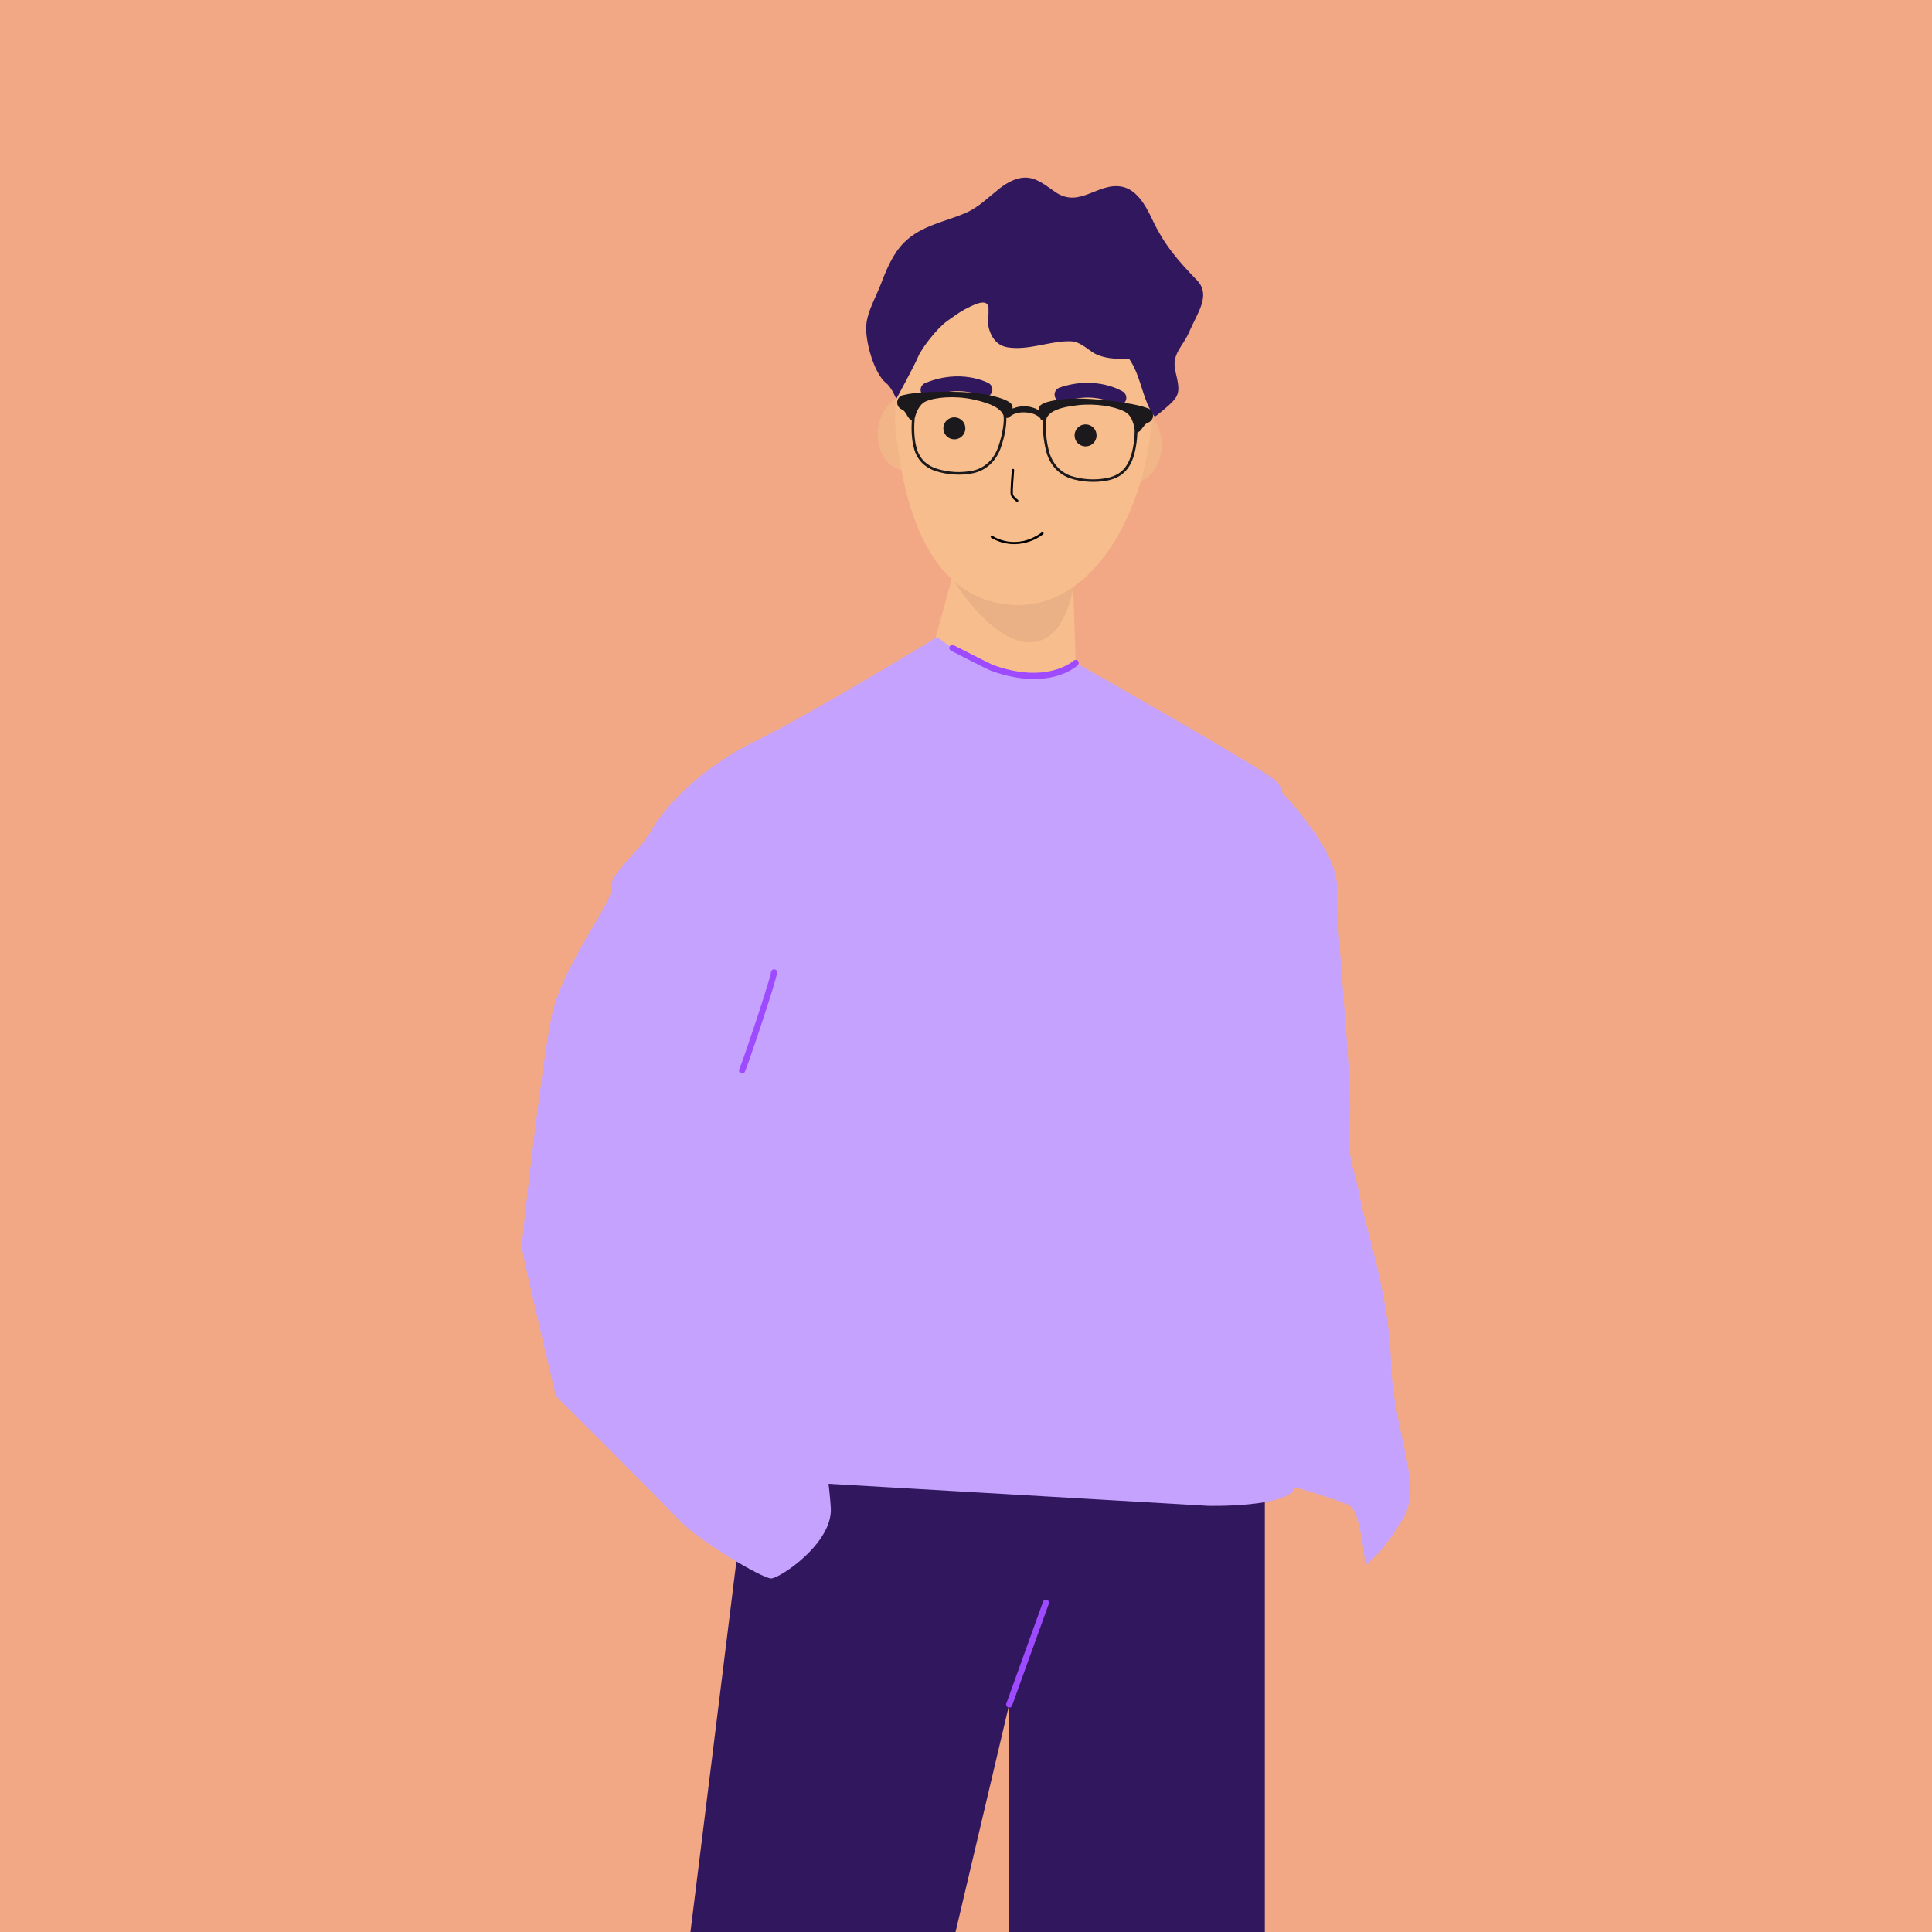
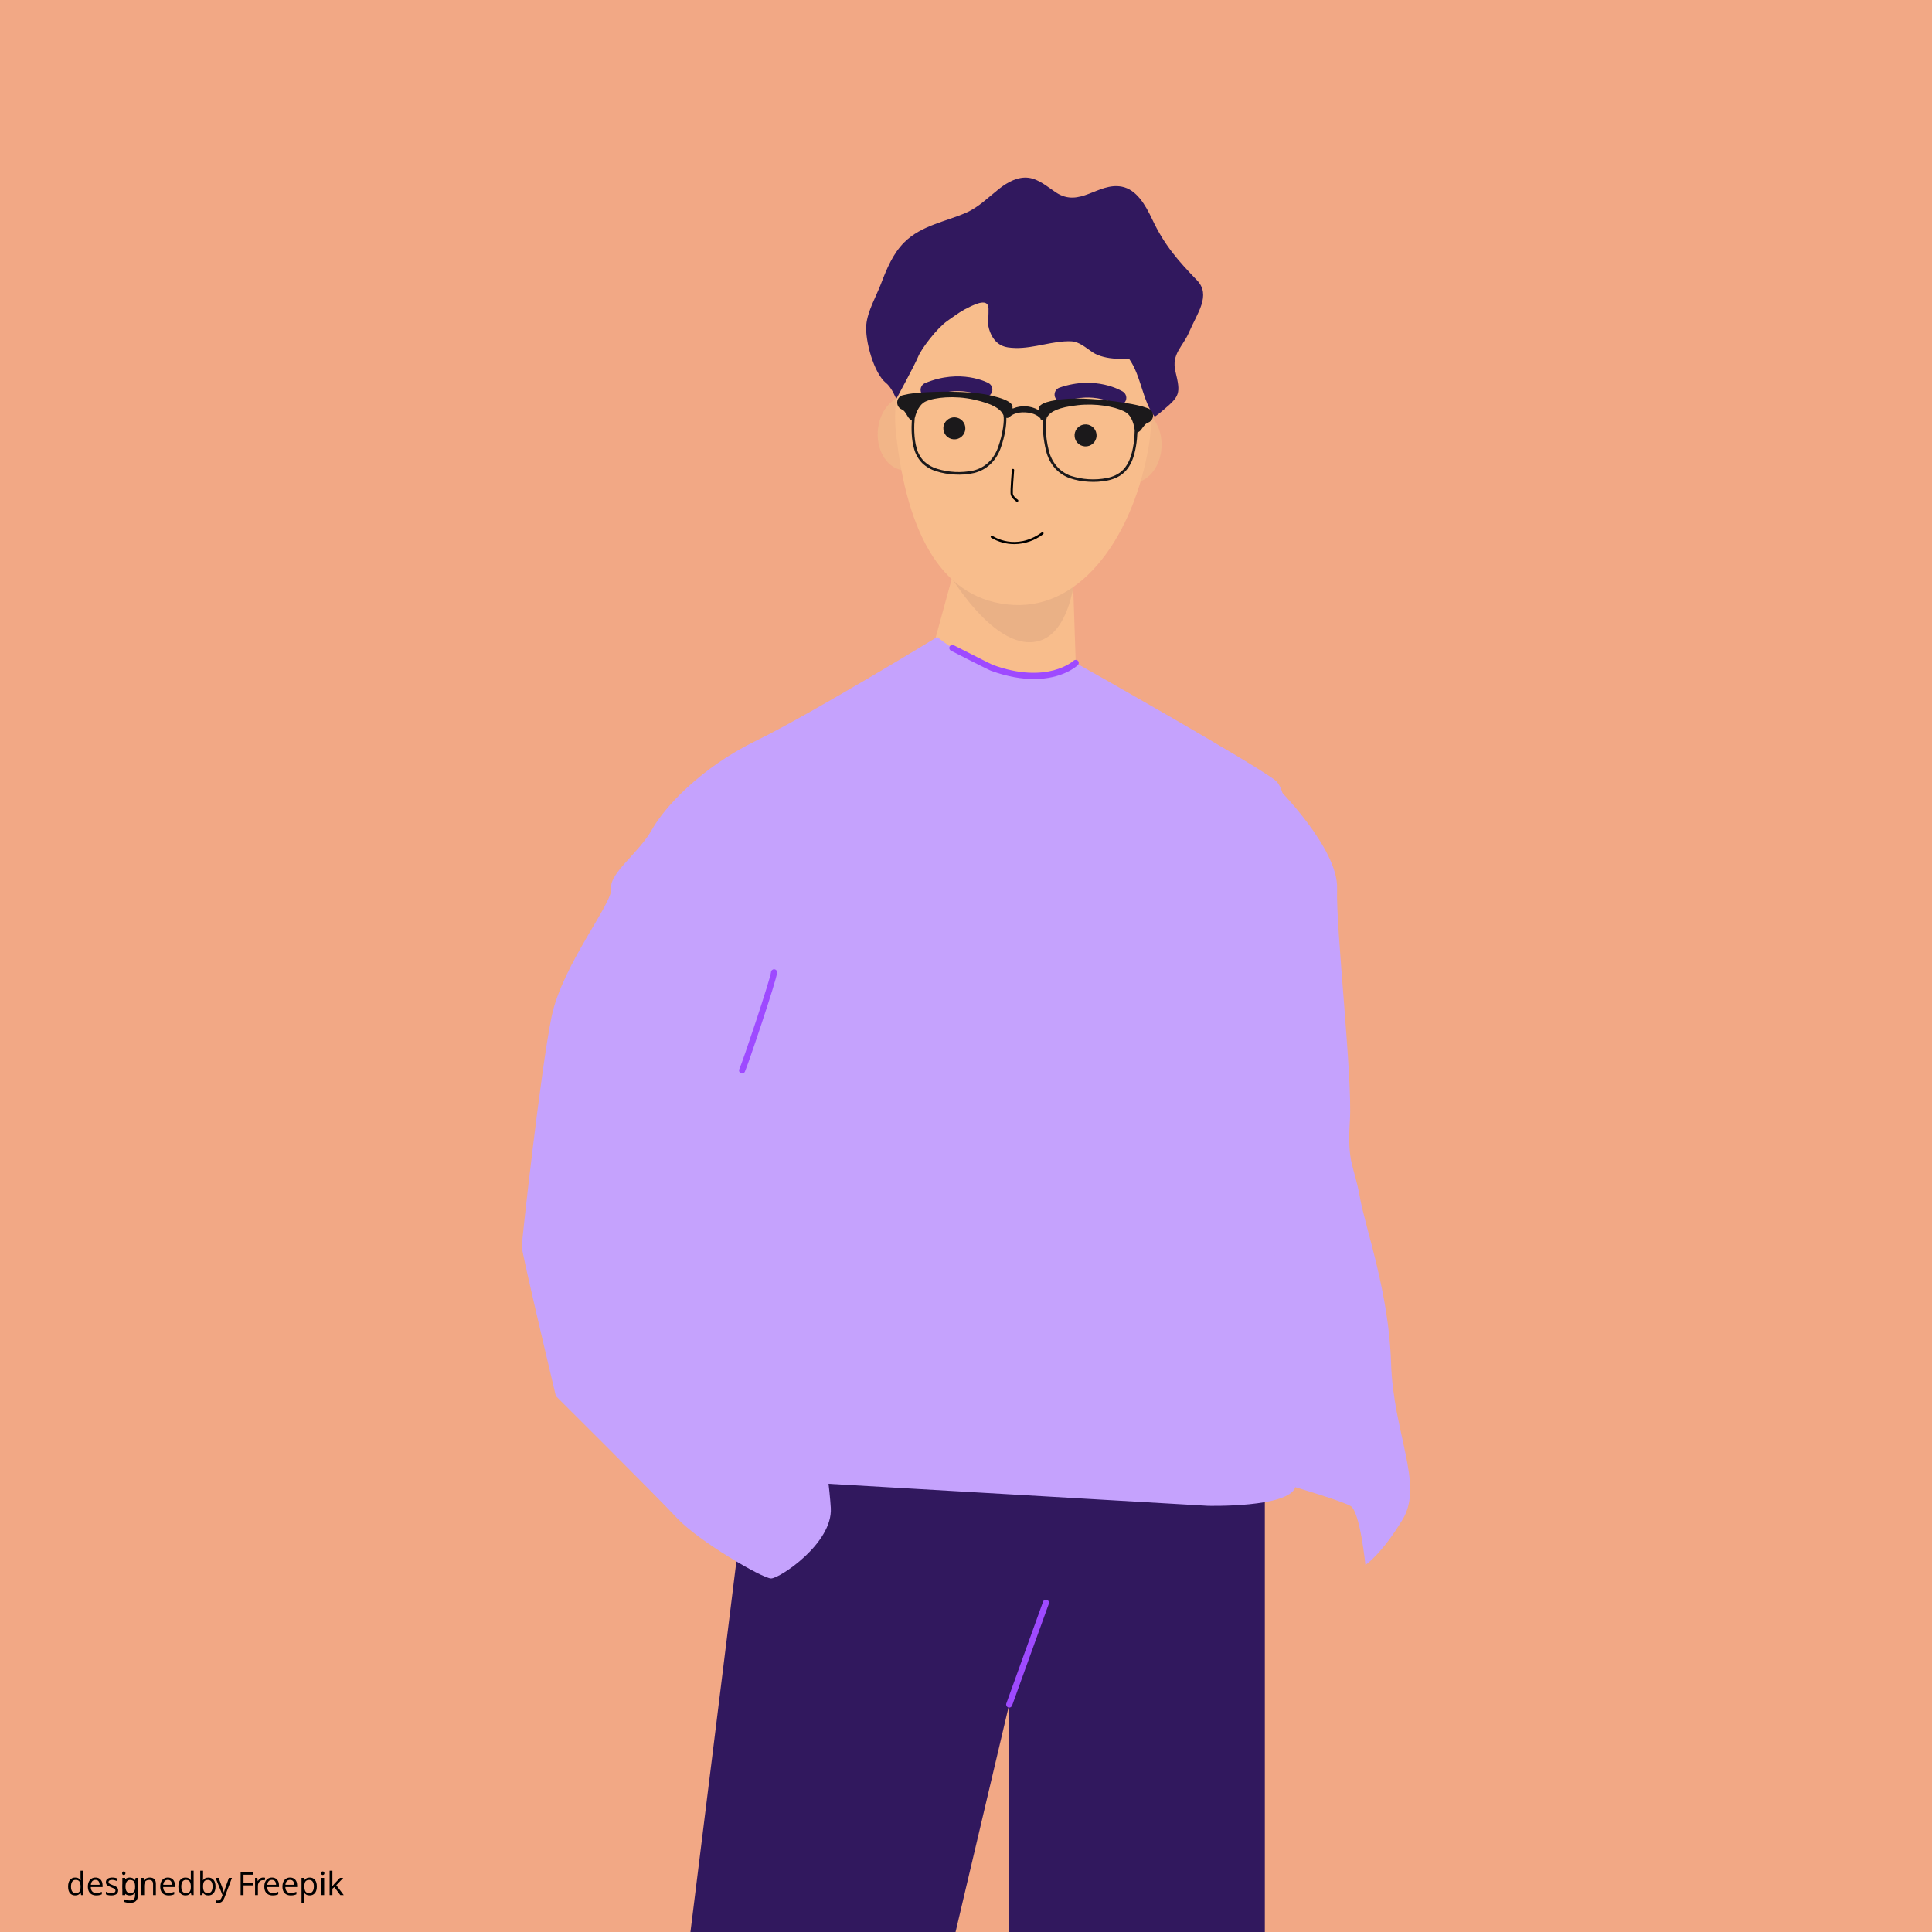
<svg xmlns="http://www.w3.org/2000/svg" id="Layer_1" data-name="Layer 1" viewBox="0 0 1261.8 1261.8">
  <defs>
-     <style>.cls-1{fill:#f2a885;}.cls-2{fill:#f8bd8c;}.cls-3{fill:#31185e;}.cls-4{fill:#c5a2fd;}.cls-5{fill:#eab186;}.cls-6{fill:#f2b588;}.cls-7{fill:#1b191b;}.cls-8{fill:#9e4aff;}</style>
+     <style>.cls-1{fill:#f2a885;}.cls-2{fill:#f8bd8c;}.cls-3{fill:#31185e;}.cls-4{fill:#c5a2fd;}.cls-5{fill:#eab186;}.cls-6{fill:#f2b588;}.cls-7{fill:#1b191b;}.cls-8{fill:#9e4aff;}.cls-9{font-size:21px;font-family:MyriadPro-Regular, Myriad Pro;}.cls-10{letter-spacing:-0.01em;}.cls-11{letter-spacing:-0.01em;}.cls-12{letter-spacing:-0.03em;}.cls-13{letter-spacing:-0.01em;}</style>
  </defs>
  <rect class="cls-1" width="1261.8" height="1261.8" />
  <polygon class="cls-2" points="626.01 361.85 607.84 428.23 647.03 474.11 703.02 446.05 700.67 376.12 626.01 361.85" />
  <polygon class="cls-3" points="826.07 947.67 826.07 1276.87 659.11 1276.87 659.11 956.01 815.12 948.22 826.07 947.67" />
  <path class="cls-3" d="M713.38,963l-5.71,15.8L702,994.37l-18.91,52.36-24,66.49-38.56,163.65h-151c.09.46.12.69.12.69l-20.73.5.14-1.19,8.32-67,1.22-9.83,3.26-26.3,3.06-24.6,2.3-18.6L478,1043.46l2.94-23.69L488,963Z" />
  <path class="cls-4" d="M612.12,416S530,466.15,493.86,483.75,434,527.09,425.69,542s-27.83,28.44-26.43,37.92-32,50.11-39,84-19.48,146.26-19.48,150.33,22.26,97.51,22.26,97.51,65.39,65,79.31,79.9S498,1030.9,503.6,1030.9s40.35-23,39-46.05-11.13-89.38-20.87-100.22c-7.62-8.47-16.94-16.11-24-27.47a65.38,65.38,0,0,1-5.26-10.45c-7-17.6,12.52-59.59,12.52-59.59s62.61-149,59.83-169.29,18.08-92.09,12.52-111.05S612.12,416,612.12,416Z" />
  <path class="cls-4" d="M833.33,598.8s13.91,191,12.52,223.53-8.15,51.47.1,88,4.27,47.4,0,60.94-57.14,12.19-57.14,12.19L541.07,969.07,448,834.52,569,458l43.13-42s49.39,42,90.43,16.93c0,0,114.09,64.33,130.08,76.51S833.33,598.8,833.33,598.8Z" />
  <path class="cls-4" d="M834.26,514.45s39.88,39.73,39,65.91,10.21,123.7,8.35,151.68,2.78,28.9,6.49,49.66,19,62.3,20.41,108.35S930,969.28,916.11,992.3s-24.35,29.8-24.35,29.8S888.29,987,882,983.54,846,971.31,846,971.31l-33-364.77Z" />
  <path class="cls-5" d="M617,371.09c-4-9.33,26.68,51.65,58,48.22,26.86-2.93,28-52.58,28-52.58s-9.53,15.68-37.89,15.72c-31.62,0-48.09-11.36-48.09-11.36Z" />
  <path class="cls-6" d="M758.61,292.12c-.72,13.4-9.61,23.81-19.84,23.26s-17.95-11.86-17.23-25.26,9.61-23.82,19.84-23.26S759.33,278.72,758.61,292.12Z" />
  <path class="cls-6" d="M610.34,283.92c-.72,13.4-9.61,23.81-19.84,23.26s-18-11.86-17.23-25.26,9.61-23.81,19.85-23.26S611.06,270.52,610.34,283.92Z" />
  <path class="cls-2" d="M750.25,291.47c-9.71,57-42.79,106.07-88.38,103.61s-69.53-44.92-76.72-112.52c-6.31-59.29,42.79-106.06,88.39-103.6S760.27,232.62,750.25,291.47Z" />
  <path class="cls-3" d="M645.61,201.39c.14,3.77-.45,9.85-.08,11.68,1,5,3.66,9.94,8,12.27,3,1.61,6.39,1.86,9.71,1.94,12.11.32,24.76-4.89,36.38-4.36,5.35.25,9.41,4.13,13.95,7.16,8.4,5.6,23.86,4.29,23.86,4.29,7.92,11.07,8.68,27.58,16.75,37.8a49.47,49.47,0,0,0,5.52-4.33c10.87-9.14,11.5-10.8,8-25.15-2.81-11.48,4.9-16.38,8.81-25.57,5.37-12.62,14.7-24.3,5.19-34.14-12.35-12.77-21.32-23-29.2-39.77-4.39-9.33-10.28-19.52-19.91-21.31-15.52-2.9-27.35,14.17-43,3.75-5.69-3.79-11.16-8.67-17.83-9.53-6.92-.89-13.68,2.8-19.31,7.25-7,5.54-13.41,12.06-21.61,15.62-13.53,5.88-29.08,8.23-40.18,19.21-7.43,7.34-11.53,17.3-15.27,27.12-3.18,8.32-8.8,17.89-9.62,26.84-.93,10.07,4.93,31.64,12.9,38,3.85,3.08,6.69,10.44,6.69,10.44s12.26-22.56,14.32-27.7,12.15-18.47,19.1-23.35,9.28-6.67,14.76-9.24C637.11,198.63,645.38,194.62,645.61,201.39Z" />
  <path class="cls-7" d="M630.47,280.13a7.19,7.19,0,1,1-6.78-7.56A7.18,7.18,0,0,1,630.47,280.13Z" />
  <path class="cls-7" d="M716.17,284.76a7.19,7.19,0,1,1-6.79-7.57A7.17,7.17,0,0,1,716.17,284.76Z" />
  <path class="cls-3" d="M606,259.46a4.82,4.82,0,0,1-1.82-9.26c23.18-9.65,40.69-.41,41.42,0a4.81,4.81,0,0,1-4.56,8.48c-.67-.35-14.45-7.37-33.16.43A5,5,0,0,1,606,259.46Z" />
  <path class="cls-3" d="M693.23,262.51a4.81,4.81,0,0,1-1.23-9.35c23.74-8.17,40.63,2.16,41.34,2.6a4.81,4.81,0,0,1-5.09,8.17c-.64-.4-14-8.27-33.12-1.66A4.81,4.81,0,0,1,693.23,262.51Z" />
  <path class="cls-7" d="M753,270.61h0a5,5,0,0,0-1.38-2.74,3.28,3.28,0,0,0-.56-.49h0a4.73,4.73,0,0,0-1.24-.7,51.52,51.52,0,0,0-7.13-2.06c-1.82-.41-4.73-1-8.33-1.54s-7.55-1.14-11.92-1.62h0a179.59,179.59,0,0,0-19.46-1.18h0a85.21,85.21,0,0,0-9.88.54c-1,.12-1.94.25-2.8.38-11.5,1.77-12,4.59-11.93,6.17a.29.29,0,0,1-.45.27,18.89,18.89,0,0,0-16.25-.88.3.3,0,0,1-.43-.32c.29-1.66,0-4.85-14-8.1l-.83-.19a93,93,0,0,0-11.7-1.67h0c-4.87-.44-10-.62-14.78-.65h0c-7.15-.06-13.74.23-18.32.56-1.76.12-3.22.25-4.3.37a57.56,57.56,0,0,0-7.73,1.37,4.62,4.62,0,0,0-2.38,1.47h0a4.84,4.84,0,0,0-1.23,3c0,.09,0,.18,0,.27a4.8,4.8,0,0,0,2.84,4.46,5.17,5.17,0,0,1,2.17,1.72c1.77,2.37,2.22,4.37,4.34,5.37a.27.27,0,0,1,.18.27c-.33,4.67-.28,12.62,1.55,18.64a21.19,21.19,0,0,0,5.33,9.22,22.67,22.67,0,0,0,9.08,5.23,47.34,47.34,0,0,0,12.13,2.16,44.45,44.45,0,0,0,12.59-1c8.11-2,14.28-7.73,17.35-16.24,2.78-7.73,3.91-15.34,3.72-19.8a1.79,1.79,0,0,0,1.8-.41h.08a3,3,0,0,0,.38-.34c1-.9,4.07-3.16,10.17-2.84s8.94,2.92,9.81,3.91c.1.15,0,.26.09.38h-.19a2.32,2.32,0,0,0,1.65.65.3.3,0,0,1,.32.33c-.59,4.46-.08,12,1.8,19.74,2.13,8.78,7.69,15.19,15.55,18a44.72,44.72,0,0,0,12.43,2.32,47.91,47.91,0,0,0,12.29-.84,26.22,26.22,0,0,0,6.32-2.15c4.36-2.19,7.41-5.63,9.56-10.67,2.47-5.79,3.34-13.69,3.52-18.36a.26.26,0,0,1,.2-.26c2.2-.76,2.67-2.72,4.68-4.88a5.36,5.36,0,0,1,2.09-1.42,5,5,0,0,0,2-1.35,5.14,5.14,0,0,0,1.27-3.08c0-.09,0-.18,0-.27A4.56,4.56,0,0,0,753,270.61ZM651.84,292.16c-2.87,8-8.6,13.36-16.14,15.17A47.19,47.19,0,0,1,612,306.18a21.06,21.06,0,0,1-8.48-4.87,19.58,19.58,0,0,1-4.81-8.47c-2-6.54-1.75-15.51-1.32-19.62v0c.63-2.6,2.2-7.53,5.59-10.09a9,9,0,0,1,1.59-.94c6.07-2.71,18.87-4,31.43-1.21s17.31,6.06,19.13,9.75c.06.14.14.26.21.39C656.1,274.48,655,283.32,651.84,292.16ZM741.08,281c0,4.11-.73,13.07-3.43,19.35-2.09,4.9-5,8.11-9.26,10.09a24.09,24.09,0,0,1-5.38,1.75,47.23,47.23,0,0,1-23.7-1.42c-7.29-2.61-12.41-8.59-14.41-16.82-2.21-9.13-2.33-18-1.19-21.34.08-.1.16-.23.24-.35,2.21-3.48,7.28-6.25,20.07-7.63,11.89-1.3,23.6.87,29.81,3.88.47.23.9.47,1.31.7,4.26,2.49,5.55,8.7,5.94,11.74Z" />
  <path d="M662.51,355.36a29.24,29.24,0,0,1-15.18-4.18.75.75,0,1,1,.86-1.23c.6.41,15.07,10.07,32.14-2.2a.75.75,0,1,1,.87,1.21A31.56,31.56,0,0,1,662.51,355.36Z" />
  <path d="M664.32,327.74a.72.72,0,0,1-.4-.12c-.15-.09-3.62-2.34-3.91-5.1-.25-2.48.79-15.06.83-15.59a.74.74,0,0,1,.81-.69.76.76,0,0,1,.69.81c-.38,4.48-1,13.44-.84,15.31.18,1.7,2.39,3.46,3.23,4a.74.74,0,0,1,.23,1A.76.76,0,0,1,664.32,327.74Z" />
  <path class="cls-8" d="M484.65,701.1a2,2,0,0,1-.85-.19,2,2,0,0,1-.95-2.66c2.18-4.61,20.39-59.16,20.7-63.36a2,2,0,1,1,4,.29c-.37,5-19.13,60.67-21.08,64.78A2,2,0,0,1,484.65,701.1Z" />
  <path class="cls-8" d="M675.25,443.49c-7.76,0-17.15-1.45-28.24-5.49-1.45-.53-21.8-10.9-25.87-13a2,2,0,1,1,1.82-3.56c9.2,4.7,24.24,12.32,25.43,12.79,35.58,13,52.62-2.58,52.78-2.73a2,2,0,0,1,2.77,2.89C703.4,434.92,694.16,443.49,675.25,443.49Z" />
  <path class="cls-8" d="M659.11,1115.23a2.08,2.08,0,0,1-.68-.12,2,2,0,0,1-1.2-2.56l24-66.5a2,2,0,0,1,3.77,1.36l-24,66.5A2,2,0,0,1,659.11,1115.23Z" />
+   <text class="cls-9" transform="translate(43.31 1237.72)">desi<tspan class="cls-10" x="35.59" y="0">g</tspan>
+     <tspan x="47.21" y="0">ned </tspan>
+     <tspan class="cls-11" x="85.68" y="0">b</tspan>
+     <tspan x="97.48" y="0">y </tspan>
+     <tspan class="cls-12" x="111.82" y="0">F</tspan>
+     <tspan class="cls-13" x="121.5" y="0">r</tspan>
+     <tspan x="128.16" y="0">eepik</tspan>
+   </text>
</svg>
